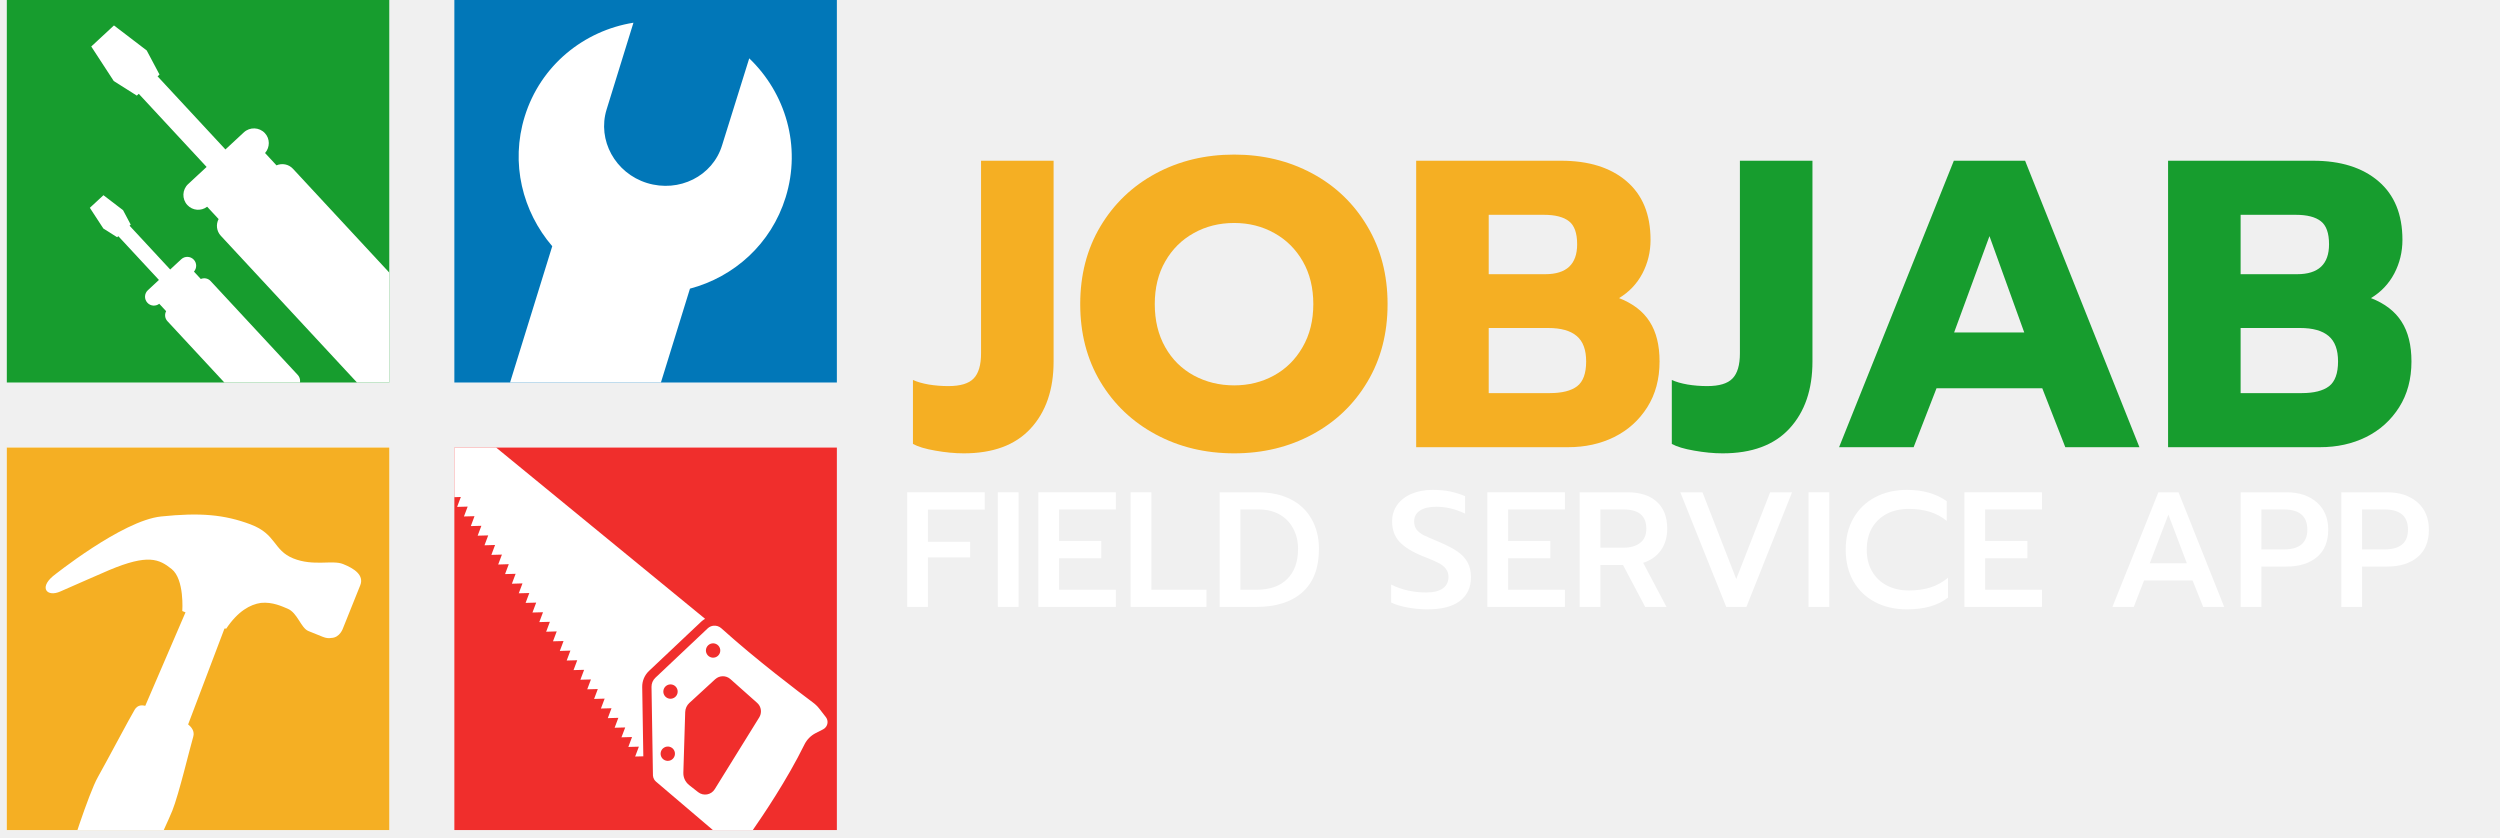
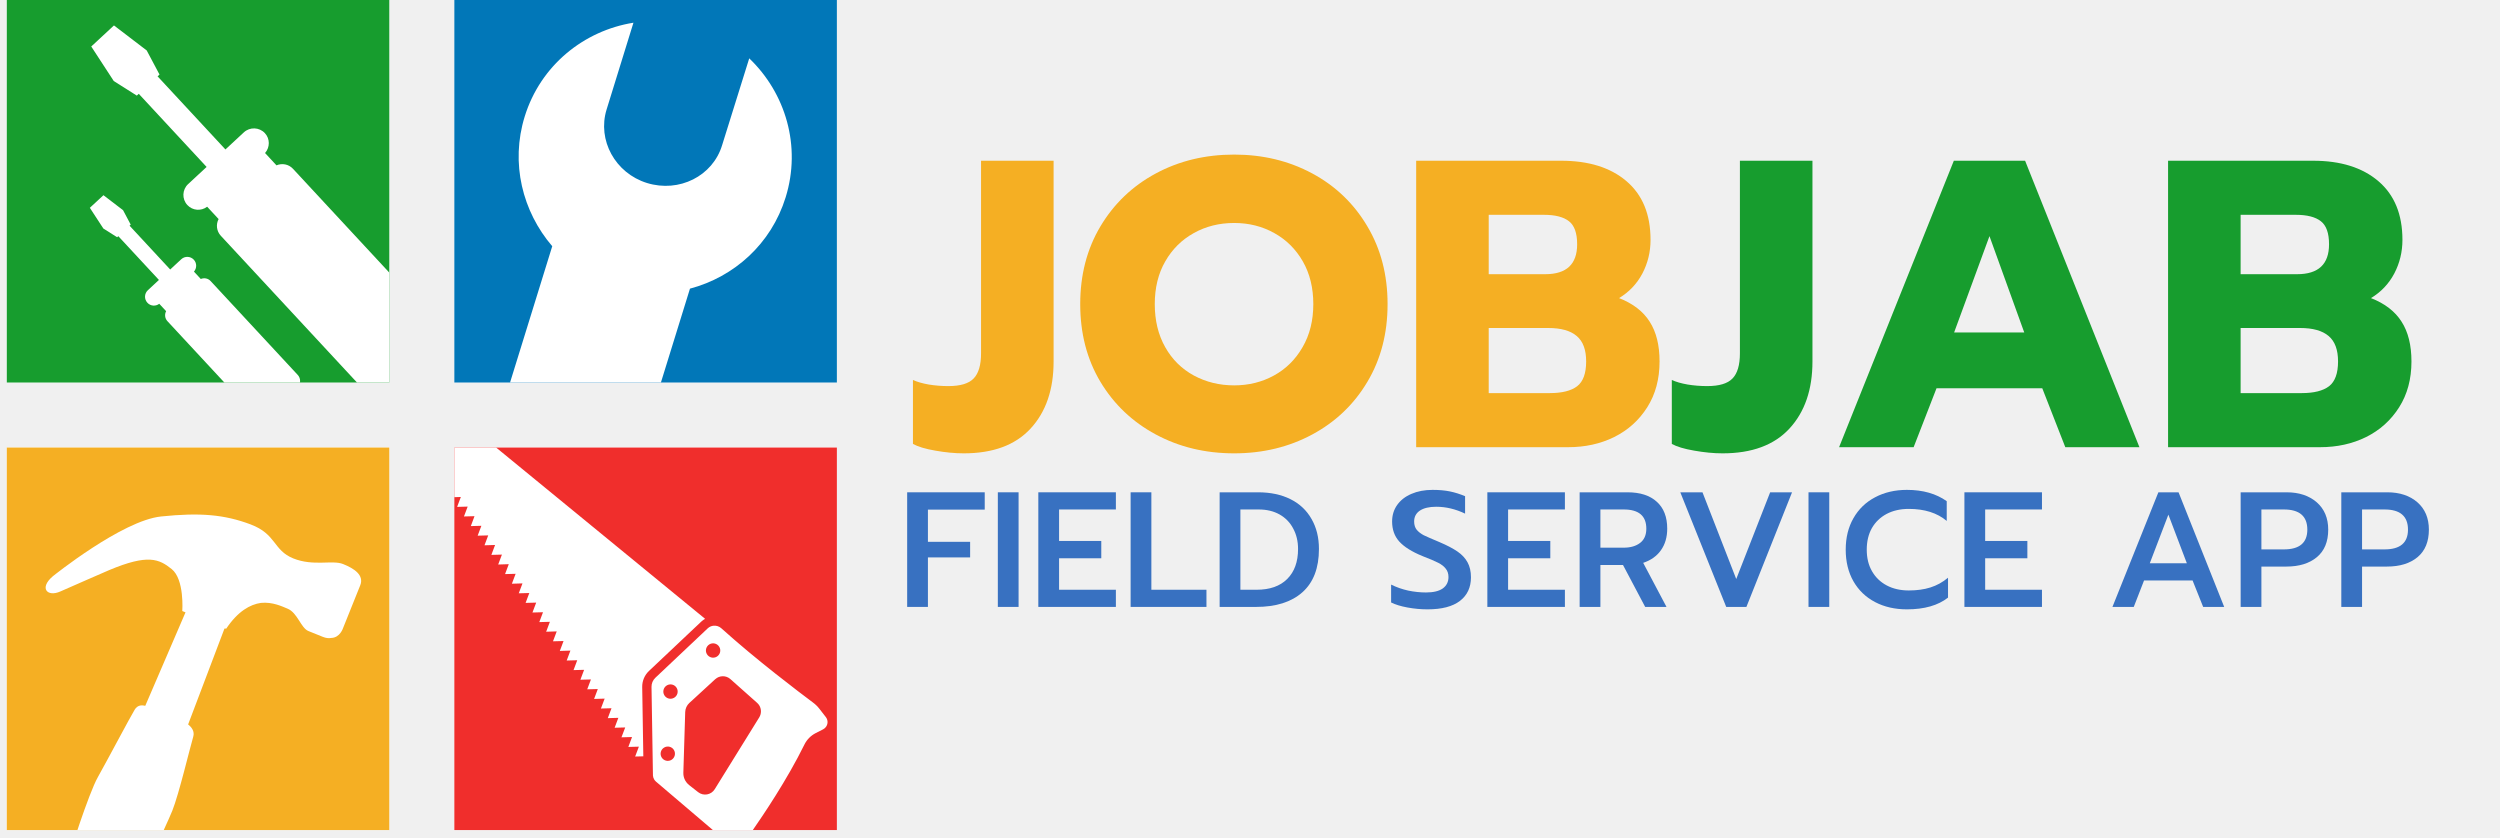
<svg xmlns="http://www.w3.org/2000/svg" width="364" zoomAndPan="magnify" viewBox="0 0 273 91.5" height="122" preserveAspectRatio="xMidYMid meet" version="1.0">
  <defs>
    <g />
-     <clipPath id="f738d61a44">
+     <clipPath id="bf70d36e10">
      <path d="M 49.613 0 L 91.387 0 L 91.387 41.773 L 49.613 41.773 Z M 49.613 0 " clip-rule="nonzero" />
    </clipPath>
-     <clipPath id="25e7f2de68">
+     <clipPath id="92092ec734">
      <path d="M 49.613 2.461 L 86.484 2.461 L 86.484 41.773 L 49.613 41.773 Z M 49.613 2.461 " clip-rule="nonzero" />
    </clipPath>
-     <clipPath id="2f618262ce">
+     <clipPath id="a67411210c">
      <path d="M 61.234 0 L 89.734 8.82 L 57.242 113.809 L 28.742 104.984 Z M 61.234 0 " clip-rule="nonzero" />
    </clipPath>
-     <clipPath id="e35b6fd6f6">
+     <clipPath id="01a7e67e5c">
      <path d="M 52.754 96.418 L 50.883 102.461 L 44.715 103.871 L 40.422 99.227 L 42.293 93.18 L 48.457 91.777 Z M 78.855 15.855 C 77.828 19.234 74.16 21.066 70.652 19.984 C 67.184 18.91 65.203 15.305 66.242 11.953 L 69.172 2.48 C 63.766 3.348 59.027 7.129 57.297 12.727 C 55.719 17.828 57.059 23.102 60.305 26.887 L 41.734 86.879 C 38.66 88.234 36.16 90.82 35.094 94.266 C 33.133 100.602 36.672 107.344 43.027 109.309 C 49.367 111.273 56.094 107.707 58.055 101.375 C 59.121 97.926 58.496 94.375 56.77 91.531 L 75.344 31.52 C 80.152 30.246 84.215 26.648 85.793 21.547 C 87.527 15.949 85.777 10.16 81.816 6.371 Z M 78.855 15.855 " clip-rule="nonzero" />
    </clipPath>
-     <clipPath id="7490243481">
+     <clipPath id="cb6241b8b6">
      <path d="M 61.234 0 L 89.734 8.82 L 57.242 113.809 L 28.742 104.984 Z M 61.234 0 " clip-rule="nonzero" />
    </clipPath>
-     <clipPath id="fc738c2c1f">
+     <clipPath id="b6d7386c83">
      <path d="M 52.754 96.418 L 50.883 102.461 L 44.715 103.871 L 40.422 99.227 L 42.293 93.18 L 48.457 91.777 Z M 78.855 15.855 C 77.828 19.234 74.16 21.066 70.652 19.984 C 67.184 18.91 65.203 15.305 66.242 11.953 L 69.172 2.48 C 63.766 3.348 59.027 7.129 57.297 12.727 C 55.719 17.828 57.059 23.102 60.305 26.887 L 41.734 86.879 C 38.66 88.234 36.16 90.82 35.094 94.266 C 33.133 100.602 36.672 107.344 43.027 109.309 C 49.367 111.273 56.094 107.707 58.055 101.375 C 59.121 97.926 58.496 94.375 56.77 91.531 L 75.344 31.52 C 80.152 30.246 84.215 26.648 85.793 21.547 C 87.527 15.949 85.777 10.16 81.816 6.371 Z M 78.855 15.855 " clip-rule="nonzero" />
    </clipPath>
-     <clipPath id="02d94054cf">
+     <clipPath id="94c520dd77">
      <path d="M 0.742 0 L 42.512 0 L 42.512 41.773 L 0.742 41.773 Z M 0.742 0 " clip-rule="nonzero" />
    </clipPath>
-     <clipPath id="cb24bef65d">
+     <clipPath id="9f657ca582">
      <path d="M 9.938 2.754 L 42.512 2.754 L 42.512 41.773 L 9.938 41.773 Z M 9.938 2.754 " clip-rule="nonzero" />
    </clipPath>
-     <clipPath id="8911257618">
+     <clipPath id="837480caa8">
      <path d="M 6.973 7.852 L 15.438 0 L 49.273 36.469 L 40.809 44.324 Z M 6.973 7.852 " clip-rule="nonzero" />
    </clipPath>
-     <clipPath id="fe99f72484">
+     <clipPath id="dc4ac8c92b">
      <path d="M 47.879 35.555 L 31.992 18.43 C 31.52 17.922 30.797 17.797 30.191 18.055 L 28.945 16.711 C 29.488 16.09 29.496 15.152 28.926 14.539 C 28.312 13.883 27.289 13.844 26.629 14.453 L 24.617 16.32 L 17.207 8.336 L 17.418 8.141 L 16.02 5.508 L 12.445 2.777 L 10.172 4.883 L 9.965 5.078 L 12.422 8.848 L 14.941 10.441 L 15.148 10.25 L 15.152 10.242 L 22.562 18.23 L 20.547 20.098 C 19.891 20.707 19.848 21.734 20.461 22.391 C 21.031 23.008 21.969 23.074 22.621 22.574 L 23.871 23.922 C 23.566 24.504 23.641 25.234 24.109 25.742 L 39.996 42.863 C 40.594 43.512 41.602 43.547 42.246 42.949 L 47.793 37.801 C 48.438 37.207 48.477 36.199 47.879 35.555 " clip-rule="nonzero" />
    </clipPath>
-     <clipPath id="fa5a5aa04b">
+     <clipPath id="21914c78d2">
      <path d="M 6.973 7.852 L 15.438 0 L 49.273 36.469 L 40.809 44.324 Z M 6.973 7.852 " clip-rule="nonzero" />
    </clipPath>
-     <clipPath id="fdec0cca5a">
+     <clipPath id="318e88fba1">
      <path d="M 47.879 35.555 L 31.992 18.43 C 31.52 17.922 30.797 17.797 30.191 18.055 L 28.945 16.711 C 29.488 16.09 29.496 15.152 28.926 14.539 C 28.312 13.883 27.289 13.844 26.629 14.453 L 24.617 16.32 L 17.207 8.336 L 17.418 8.141 L 16.02 5.508 L 12.445 2.777 L 10.172 4.883 L 9.965 5.078 L 12.422 8.848 L 14.941 10.441 L 15.148 10.25 L 15.152 10.242 L 22.562 18.23 L 20.547 20.098 C 19.891 20.707 19.848 21.734 20.461 22.391 C 21.031 23.008 21.969 23.074 22.621 22.574 L 23.871 23.922 C 23.566 24.504 23.641 25.234 24.109 25.742 L 39.996 42.863 C 40.594 43.512 41.602 43.547 42.246 42.949 L 47.793 37.801 C 48.438 37.207 48.477 36.199 47.879 35.555 " clip-rule="nonzero" />
    </clipPath>
-     <clipPath id="c3c5871354">
+     <clipPath id="ed8e0b990b">
      <path d="M 9.805 21.309 L 32.824 21.309 L 32.824 41.773 L 9.805 41.773 Z M 9.805 21.309 " clip-rule="nonzero" />
    </clipPath>
-     <clipPath id="3406b96394">
+     <clipPath id="3474a951ad">
      <path d="M 8.02 24.355 L 13.086 19.652 L 33.352 41.492 L 28.281 46.195 Z M 8.02 24.355 " clip-rule="nonzero" />
    </clipPath>
-     <clipPath id="6be4e18330">
+     <clipPath id="09aa69301c">
      <path d="M 32.516 40.945 L 23 30.691 C 22.719 30.387 22.285 30.312 21.926 30.465 L 21.18 29.66 C 21.504 29.289 21.508 28.73 21.164 28.359 C 20.801 27.969 20.184 27.945 19.793 28.309 L 18.586 29.43 L 14.148 24.645 L 14.273 24.527 L 13.438 22.953 L 11.297 21.316 L 9.934 22.578 L 9.812 22.695 L 11.285 24.953 L 12.793 25.906 L 12.914 25.793 L 12.918 25.789 L 17.355 30.57 L 16.148 31.691 C 15.754 32.055 15.73 32.668 16.098 33.062 C 16.438 33.434 17 33.473 17.391 33.172 L 18.141 33.98 C 17.957 34.328 18 34.766 18.281 35.07 L 27.797 45.324 C 28.152 45.711 28.758 45.734 29.145 45.375 L 32.465 42.293 C 32.852 41.934 32.875 41.332 32.516 40.945 " clip-rule="nonzero" />
    </clipPath>
-     <clipPath id="2142af9763">
+     <clipPath id="0ba847358b">
      <path d="M 8.02 24.355 L 13.086 19.652 L 33.352 41.492 L 28.281 46.195 Z M 8.02 24.355 " clip-rule="nonzero" />
    </clipPath>
-     <clipPath id="c09b45e0c8">
+     <clipPath id="0d14a19c23">
      <path d="M 32.516 40.945 L 23 30.691 C 22.719 30.387 22.285 30.312 21.926 30.465 L 21.18 29.66 C 21.504 29.289 21.508 28.73 21.164 28.359 C 20.801 27.969 20.184 27.945 19.793 28.309 L 18.586 29.43 L 14.148 24.645 L 14.273 24.527 L 13.438 22.953 L 11.297 21.316 L 9.934 22.578 L 9.812 22.695 L 11.285 24.953 L 12.793 25.906 L 12.914 25.793 L 12.918 25.789 L 17.355 30.57 L 16.148 31.691 C 15.754 32.055 15.73 32.668 16.098 33.062 C 16.438 33.434 17 33.473 17.391 33.172 L 18.141 33.98 C 17.957 34.328 18 34.766 18.281 35.07 L 27.797 45.324 C 28.152 45.711 28.758 45.734 29.145 45.375 L 32.465 42.293 C 32.852 41.934 32.875 41.332 32.516 40.945 " clip-rule="nonzero" />
    </clipPath>
-     <clipPath id="2bbd006bdc">
+     <clipPath id="8e0660cc79">
      <path d="M 49.613 48.871 L 91.387 48.871 L 91.387 90.645 L 49.613 90.645 Z M 49.613 48.871 " clip-rule="nonzero" />
    </clipPath>
-     <clipPath id="617362f4fd">
+     <clipPath id="a1714ba3b1">
      <path d="M 49.613 48.871 L 77 48.871 L 77 82.625 L 49.613 82.625 Z M 49.613 48.871 " clip-rule="nonzero" />
    </clipPath>
-     <clipPath id="4ab94609a5">
+     <clipPath id="73def3bade">
      <path d="M 108.566 21.773 L 115.082 109.586 L 27.27 116.102 L 20.754 28.285 Z M 108.566 21.773 " clip-rule="nonzero" />
    </clipPath>
-     <clipPath id="74e1cf8ecf">
+     <clipPath id="3d14bb9746">
      <path d="M 108.566 21.773 L 115.082 109.586 L 27.27 116.102 L 20.754 28.285 Z M 108.566 21.773 " clip-rule="nonzero" />
    </clipPath>
-     <clipPath id="16b886cb33">
+     <clipPath id="64e413f849">
      <path d="M 71.113 68.254 L 90.383 68.254 L 90.383 90.645 L 71.113 90.645 Z M 71.113 68.254 " clip-rule="nonzero" />
    </clipPath>
-     <clipPath id="59eedd17f8">
+     <clipPath id="dd3411db27">
      <path d="M 108.566 21.773 L 115.082 109.586 L 27.27 116.102 L 20.754 28.285 Z M 108.566 21.773 " clip-rule="nonzero" />
    </clipPath>
-     <clipPath id="3f052e4fd1">
+     <clipPath id="0da85a00da">
      <path d="M 108.566 21.773 L 115.082 109.586 L 27.27 116.102 L 20.754 28.285 Z M 108.566 21.773 " clip-rule="nonzero" />
    </clipPath>
-     <clipPath id="d91b1ef65b">
+     <clipPath id="f237834b77">
      <path d="M 0.742 48.871 L 42.512 48.871 L 42.512 90.645 L 0.742 90.645 Z M 0.742 48.871 " clip-rule="nonzero" />
    </clipPath>
-     <clipPath id="ee949c625b">
+     <clipPath id="309a94a40d">
      <path d="M 2.078 56.113 L 39.508 56.113 L 39.508 90.645 L 2.078 90.645 Z M 2.078 56.113 " clip-rule="nonzero" />
    </clipPath>
-     <clipPath id="d6474c50c1">
+     <clipPath id="f11d4ad9d1">
      <path d="M 10.082 50.57 L 40.086 61.957 L 20.426 113.754 L -9.578 102.367 Z M 10.082 50.57 " clip-rule="nonzero" />
    </clipPath>
-     <clipPath id="a2370e6e1d">
+     <clipPath id="cbe878bd47">
      <path d="M 39.336 63.926 C 39.793 62.781 38.637 62.066 37.465 61.594 C 36.293 61.121 34.23 61.867 32.023 60.977 C 29.816 60.086 30.203 58.328 27.348 57.258 C 24.492 56.188 21.859 55.957 17.598 56.398 C 13.336 56.836 5.766 62.93 5.766 62.93 C 4.246 64.227 5.168 65.223 6.586 64.59 C 7.469 64.191 11.926 62.254 11.926 62.254 C 16.164 60.477 17.367 61.039 18.742 62.137 C 20.16 63.27 19.906 66.727 19.906 66.727 C 19.906 66.727 20.031 66.777 20.258 66.867 L 15.863 77.074 C 15.527 76.984 15.035 76.965 14.715 77.484 C 14.195 78.336 11.723 83.02 10.691 84.852 C 9.656 86.684 7.508 93.535 7.508 93.535 L 6.785 95.785 C 6.059 98.039 3.93 102.312 2.699 104.191 C 1.473 106.07 2.41 106.406 3.348 107.039 C 4.289 107.672 6.348 108.336 8.02 108.926 C 9.691 109.516 10.887 109.062 11.105 107.625 C 11.324 106.188 13.598 100.066 14.066 98.895 C 14.535 97.727 18.105 90.305 18.82 88.52 C 19.539 86.727 20.75 81.621 21.102 80.449 C 21.273 79.871 20.934 79.418 20.543 79.109 L 24.516 68.629 C 24.535 68.637 24.555 68.645 24.578 68.652 C 24.582 68.641 24.59 68.633 24.598 68.621 C 24.633 68.633 24.664 68.648 24.695 68.66 C 25.988 66.73 27.32 66.008 28.488 65.836 C 29.77 65.707 30.832 66.234 31.398 66.465 C 32.488 66.906 32.852 68.574 33.672 68.906 C 34.488 69.234 33.672 68.906 35.238 69.539 C 35.613 69.691 35.918 69.715 36.172 69.664 C 37.133 69.641 37.465 68.582 37.465 68.582 C 37.465 68.582 38.871 65.074 39.332 63.93 " clip-rule="nonzero" />
    </clipPath>
-     <clipPath id="cce8e9d20b">
+     <clipPath id="19f5305460">
      <path d="M 10.082 50.57 L 40.086 61.957 L 20.426 113.754 L -9.578 102.367 Z M 10.082 50.57 " clip-rule="nonzero" />
    </clipPath>
-     <clipPath id="93a27c918e">
+     <clipPath id="9a1f2ce87b">
      <path d="M 39.336 63.926 C 39.793 62.781 38.637 62.066 37.465 61.594 C 36.293 61.121 34.23 61.867 32.023 60.977 C 29.816 60.086 30.203 58.328 27.348 57.258 C 24.492 56.188 21.859 55.957 17.598 56.398 C 13.336 56.836 5.766 62.93 5.766 62.93 C 4.246 64.227 5.168 65.223 6.586 64.59 C 7.469 64.191 11.926 62.254 11.926 62.254 C 16.164 60.477 17.367 61.039 18.742 62.137 C 20.16 63.27 19.906 66.727 19.906 66.727 C 19.906 66.727 20.031 66.777 20.258 66.867 L 15.863 77.074 C 15.527 76.984 15.035 76.965 14.715 77.484 C 14.195 78.336 11.723 83.02 10.691 84.852 C 9.656 86.684 7.508 93.535 7.508 93.535 L 6.785 95.785 C 6.059 98.039 3.93 102.312 2.699 104.191 C 1.473 106.07 2.41 106.406 3.348 107.039 C 4.289 107.672 6.348 108.336 8.02 108.926 C 9.691 109.516 10.887 109.062 11.105 107.625 C 11.324 106.188 13.598 100.066 14.066 98.895 C 14.535 97.727 18.105 90.305 18.82 88.52 C 19.539 86.727 20.75 81.621 21.102 80.449 C 21.273 79.871 20.934 79.418 20.543 79.109 L 24.516 68.629 C 24.535 68.637 24.555 68.645 24.578 68.652 C 24.582 68.641 24.59 68.633 24.598 68.621 C 24.633 68.633 24.664 68.648 24.695 68.66 C 25.988 66.73 27.32 66.008 28.488 65.836 C 29.77 65.707 30.832 66.234 31.398 66.465 C 32.488 66.906 32.852 68.574 33.672 68.906 C 34.488 69.234 33.672 68.906 35.238 69.539 C 35.613 69.691 35.918 69.715 36.172 69.664 C 37.133 69.641 37.465 68.582 37.465 68.582 C 37.465 68.582 38.871 65.074 39.332 63.93 " clip-rule="nonzero" />
    </clipPath>
  </defs>
  <g fill="#f5af23" fill-opacity="1">
    <g transform="translate(99.47466, 48.83316)">
      <g>
        <path d="M 5.766 0.672 C 4.785 0.672 3.75 0.57 2.656 0.375 C 1.57 0.188 0.758 -0.055 0.219 -0.359 L 0.219 -7.344 C 0.664 -7.133 1.238 -6.969 1.938 -6.844 C 2.645 -6.727 3.359 -6.672 4.078 -6.672 C 5.391 -6.672 6.312 -6.945 6.844 -7.5 C 7.383 -8.051 7.656 -8.969 7.656 -10.25 L 7.656 -31.281 L 15.578 -31.281 L 15.578 -9.359 C 15.578 -6.285 14.738 -3.844 13.062 -2.031 C 11.395 -0.227 8.961 0.672 5.766 0.672 Z M 5.766 0.672 " />
      </g>
    </g>
  </g>
  <g fill="#f5af23" fill-opacity="1">
    <g transform="translate(116.8353, 48.83316)">
      <g>
        <path d="M 17.938 0.672 C 14.781 0.672 11.926 -0.016 9.375 -1.391 C 6.82 -2.766 4.805 -4.68 3.328 -7.141 C 1.859 -9.598 1.125 -12.426 1.125 -15.625 C 1.125 -18.812 1.859 -21.641 3.328 -24.109 C 4.805 -26.586 6.82 -28.516 9.375 -29.891 C 11.926 -31.266 14.781 -31.953 17.938 -31.953 C 21.07 -31.953 23.914 -31.266 26.469 -29.891 C 29.02 -28.516 31.023 -26.586 32.484 -24.109 C 33.953 -21.641 34.688 -18.812 34.688 -15.625 C 34.688 -12.426 33.953 -9.598 32.484 -7.141 C 31.023 -4.68 29.02 -2.766 26.469 -1.391 C 23.914 -0.016 21.07 0.672 17.938 0.672 Z M 17.938 -6.75 C 19.52 -6.75 20.969 -7.109 22.281 -7.828 C 23.594 -8.547 24.633 -9.578 25.406 -10.922 C 26.188 -12.266 26.578 -13.832 26.578 -15.625 C 26.578 -17.406 26.195 -18.957 25.438 -20.281 C 24.676 -21.613 23.641 -22.645 22.328 -23.375 C 21.016 -24.113 19.551 -24.484 17.938 -24.484 C 16.301 -24.484 14.828 -24.113 13.516 -23.375 C 12.203 -22.645 11.164 -21.613 10.406 -20.281 C 9.645 -18.957 9.266 -17.406 9.266 -15.625 C 9.266 -13.832 9.645 -12.266 10.406 -10.922 C 11.164 -9.578 12.207 -8.547 13.531 -7.828 C 14.863 -7.109 16.332 -6.75 17.938 -6.75 Z M 17.938 -6.75 " />
      </g>
    </g>
  </g>
  <g fill="#f5af23" fill-opacity="1">
    <g transform="translate(152.6303, 48.83316)">
      <g>
        <path d="M 2.016 -31.281 L 17.859 -31.281 C 20.867 -31.281 23.242 -30.535 24.984 -29.047 C 26.734 -27.555 27.609 -25.422 27.609 -22.641 C 27.609 -21.328 27.312 -20.102 26.719 -18.969 C 26.125 -17.844 25.273 -16.945 24.172 -16.281 C 25.691 -15.688 26.805 -14.828 27.516 -13.703 C 28.234 -12.586 28.594 -11.141 28.594 -9.359 C 28.594 -7.441 28.145 -5.773 27.25 -4.359 C 26.352 -2.941 25.148 -1.859 23.641 -1.109 C 22.141 -0.367 20.461 0 18.609 0 L 2.016 0 Z M 16.109 -18.891 C 18.43 -18.891 19.594 -19.977 19.594 -22.156 C 19.594 -23.375 19.297 -24.211 18.703 -24.672 C 18.109 -25.141 17.195 -25.375 15.969 -25.375 L 9.938 -25.375 L 9.938 -18.891 Z M 16.609 -5.906 C 17.941 -5.906 18.938 -6.156 19.594 -6.656 C 20.25 -7.164 20.578 -8.066 20.578 -9.359 C 20.578 -10.641 20.234 -11.566 19.547 -12.141 C 18.867 -12.723 17.828 -13.016 16.422 -13.016 L 9.938 -13.016 L 9.938 -5.906 Z M 16.609 -5.906 " />
      </g>
    </g>
  </g>
  <g fill="#179d2e" fill-opacity="1">
    <g transform="translate(182.3421, 48.83316)">
      <g>
        <path d="M 5.766 0.672 C 4.785 0.672 3.75 0.57 2.656 0.375 C 1.57 0.188 0.758 -0.055 0.219 -0.359 L 0.219 -7.344 C 0.664 -7.133 1.238 -6.969 1.938 -6.844 C 2.645 -6.727 3.359 -6.672 4.078 -6.672 C 5.391 -6.672 6.312 -6.945 6.844 -7.5 C 7.383 -8.051 7.656 -8.969 7.656 -10.25 L 7.656 -31.281 L 15.578 -31.281 L 15.578 -9.359 C 15.578 -6.285 14.738 -3.844 13.062 -2.031 C 11.395 -0.227 8.961 0.672 5.766 0.672 Z M 5.766 0.672 " />
      </g>
    </g>
  </g>
  <g fill="#179d2e" fill-opacity="1">
    <g transform="translate(199.7028, 48.83316)">
      <g>
        <path d="M 13.656 -31.281 L 21.438 -31.281 L 33.922 0 L 25.828 0 L 23.312 -6.438 L 11.766 -6.438 L 9.266 0 L 1.125 0 Z M 21.344 -12.531 L 17.547 -23.047 L 13.688 -12.531 Z M 21.344 -12.531 " />
      </g>
    </g>
  </g>
  <g fill="#179d2e" fill-opacity="1">
    <g transform="translate(234.7372, 48.83316)">
      <g>
        <path d="M 2.016 -31.281 L 17.859 -31.281 C 20.867 -31.281 23.242 -30.535 24.984 -29.047 C 26.734 -27.555 27.609 -25.422 27.609 -22.641 C 27.609 -21.328 27.312 -20.102 26.719 -18.969 C 26.125 -17.844 25.273 -16.945 24.172 -16.281 C 25.691 -15.688 26.805 -14.828 27.516 -13.703 C 28.234 -12.586 28.594 -11.141 28.594 -9.359 C 28.594 -7.441 28.145 -5.773 27.25 -4.359 C 26.352 -2.941 25.148 -1.859 23.641 -1.109 C 22.141 -0.367 20.461 0 18.609 0 L 2.016 0 Z M 16.109 -18.891 C 18.43 -18.891 19.594 -19.977 19.594 -22.156 C 19.594 -23.375 19.297 -24.211 18.703 -24.672 C 18.109 -25.141 17.195 -25.375 15.969 -25.375 L 9.938 -25.375 L 9.938 -18.891 Z M 16.609 -5.906 C 17.941 -5.906 18.938 -6.156 19.594 -6.656 C 20.25 -7.164 20.578 -8.066 20.578 -9.359 C 20.578 -10.641 20.234 -11.566 19.547 -12.141 C 18.867 -12.723 17.828 -13.016 16.422 -13.016 L 9.938 -13.016 L 9.938 -5.906 Z M 16.609 -5.906 " />
      </g>
    </g>
  </g>
-   <g fill="#ffffff" fill-opacity="1">
+   <g fill="#3871c1" fill-opacity="1">
    <g transform="translate(97.98526, 66.27533)">
      <g>
        <path d="M 1.078 -12.516 L 9.547 -12.516 L 9.547 -10.625 L 3.344 -10.625 L 3.344 -7.109 L 7.953 -7.109 L 7.953 -5.406 L 3.344 -5.406 L 3.344 0 L 1.078 0 Z M 1.078 -12.516 " />
      </g>
    </g>
  </g>
-   <g fill="#ffffff" fill-opacity="1">
+   <g fill="#3871c1" fill-opacity="1">
    <g transform="translate(107.8851, 66.27533)">
      <g>
        <path d="M 1.078 -12.516 L 3.344 -12.516 L 3.344 0 L 1.078 0 Z M 1.078 -12.516 " />
      </g>
    </g>
  </g>
-   <g fill="#ffffff" fill-opacity="1">
+   <g fill="#3871c1" fill-opacity="1">
    <g transform="translate(112.307, 66.27533)">
      <g>
        <path d="M 1.078 -12.516 L 9.547 -12.516 L 9.547 -10.641 L 3.344 -10.641 L 3.344 -7.203 L 7.953 -7.203 L 7.953 -5.312 L 3.344 -5.312 L 3.344 -1.875 L 9.547 -1.875 L 9.547 0 L 1.078 0 Z M 1.078 -12.516 " />
      </g>
    </g>
  </g>
-   <g fill="#ffffff" fill-opacity="1">
+   <g fill="#3871c1" fill-opacity="1">
    <g transform="translate(122.3859, 66.27533)">
      <g>
        <path d="M 1.078 -12.516 L 3.344 -12.516 L 3.344 -1.875 L 9.359 -1.875 L 9.359 0 L 1.078 0 Z M 1.078 -12.516 " />
      </g>
    </g>
  </g>
-   <g fill="#ffffff" fill-opacity="1">
+   <g fill="#3871c1" fill-opacity="1">
    <g transform="translate(132.1067, 66.27533)">
      <g>
        <path d="M 1.078 -12.516 L 5.266 -12.516 C 6.629 -12.516 7.812 -12.266 8.812 -11.766 C 9.812 -11.266 10.578 -10.547 11.109 -9.609 C 11.648 -8.68 11.922 -7.586 11.922 -6.328 C 11.922 -4.242 11.316 -2.664 10.109 -1.594 C 8.91 -0.531 7.227 0 5.062 0 L 1.078 0 Z M 5.109 -1.875 C 6.555 -1.875 7.672 -2.266 8.453 -3.047 C 9.242 -3.828 9.641 -4.922 9.641 -6.328 C 9.641 -7.172 9.461 -7.914 9.109 -8.562 C 8.766 -9.219 8.27 -9.727 7.625 -10.094 C 6.977 -10.457 6.219 -10.641 5.344 -10.641 L 3.344 -10.641 L 3.344 -1.875 Z M 5.109 -1.875 " />
      </g>
    </g>
  </g>
-   <g fill="#ffffff" fill-opacity="1">
+   <g fill="#3871c1" fill-opacity="1">
    <g transform="translate(144.7456, 66.27533)">
      <g />
    </g>
  </g>
-   <g fill="#ffffff" fill-opacity="1">
+   <g fill="#3871c1" fill-opacity="1">
    <g transform="translate(151.1904, 66.27533)">
      <g>
        <path d="M 4.688 0.266 C 3.945 0.266 3.219 0.195 2.5 0.062 C 1.781 -0.07 1.188 -0.254 0.719 -0.484 L 0.719 -2.438 C 1.312 -2.145 1.938 -1.926 2.594 -1.781 C 3.25 -1.645 3.895 -1.578 4.531 -1.578 C 5.332 -1.578 5.941 -1.723 6.359 -2.016 C 6.773 -2.316 6.984 -2.734 6.984 -3.266 C 6.984 -3.629 6.883 -3.93 6.688 -4.172 C 6.5 -4.422 6.219 -4.641 5.844 -4.828 C 5.477 -5.016 4.914 -5.254 4.156 -5.547 C 2.988 -6.023 2.141 -6.555 1.609 -7.141 C 1.086 -7.723 0.828 -8.453 0.828 -9.328 C 0.828 -10.004 1.008 -10.602 1.375 -11.125 C 1.75 -11.656 2.27 -12.062 2.938 -12.344 C 3.602 -12.633 4.375 -12.781 5.25 -12.781 C 5.969 -12.781 6.602 -12.723 7.156 -12.609 C 7.707 -12.492 8.254 -12.32 8.797 -12.094 L 8.797 -10.188 C 7.754 -10.688 6.703 -10.938 5.641 -10.938 C 4.879 -10.938 4.285 -10.797 3.859 -10.516 C 3.441 -10.234 3.234 -9.836 3.234 -9.328 C 3.234 -8.961 3.328 -8.66 3.516 -8.422 C 3.711 -8.191 3.969 -7.992 4.281 -7.828 C 4.602 -7.672 5.176 -7.422 6 -7.078 C 6.832 -6.723 7.488 -6.379 7.969 -6.047 C 8.457 -5.711 8.82 -5.32 9.062 -4.875 C 9.312 -4.426 9.438 -3.879 9.438 -3.234 C 9.438 -2.129 9.035 -1.27 8.234 -0.656 C 7.43 -0.039 6.25 0.266 4.688 0.266 Z M 4.688 0.266 " />
      </g>
    </g>
  </g>
-   <g fill="#ffffff" fill-opacity="1">
+   <g fill="#3871c1" fill-opacity="1">
    <g transform="translate(161.3409, 66.27533)">
      <g>
        <path d="M 1.078 -12.516 L 9.547 -12.516 L 9.547 -10.641 L 3.344 -10.641 L 3.344 -7.203 L 7.953 -7.203 L 7.953 -5.312 L 3.344 -5.312 L 3.344 -1.875 L 9.547 -1.875 L 9.547 0 L 1.078 0 Z M 1.078 -12.516 " />
      </g>
    </g>
  </g>
-   <g fill="#ffffff" fill-opacity="1">
+   <g fill="#3871c1" fill-opacity="1">
    <g transform="translate(171.4198, 66.27533)">
      <g>
        <path d="M 1.078 -12.516 L 6.297 -12.516 C 7.68 -12.516 8.75 -12.172 9.5 -11.484 C 10.258 -10.805 10.641 -9.828 10.641 -8.547 C 10.641 -7.617 10.41 -6.832 9.953 -6.188 C 9.504 -5.551 8.859 -5.094 8.016 -4.812 L 10.562 0 L 8.234 0 L 5.812 -4.578 L 3.344 -4.578 L 3.344 0 L 1.078 0 Z M 5.891 -6.469 C 6.629 -6.469 7.223 -6.641 7.672 -6.984 C 8.129 -7.328 8.359 -7.848 8.359 -8.547 C 8.359 -9.941 7.535 -10.641 5.891 -10.641 L 3.344 -10.641 L 3.344 -6.469 Z M 5.891 -6.469 " />
      </g>
    </g>
  </g>
-   <g fill="#ffffff" fill-opacity="1">
+   <g fill="#3871c1" fill-opacity="1">
    <g transform="translate(182.7697, 66.27533)">
      <g>
        <path d="M 0.719 -12.516 L 3.141 -12.516 L 6.828 -3.047 L 10.531 -12.516 L 12.922 -12.516 L 7.938 0 L 5.734 0 Z M 0.719 -12.516 " />
      </g>
    </g>
  </g>
-   <g fill="#ffffff" fill-opacity="1">
+   <g fill="#3871c1" fill-opacity="1">
    <g transform="translate(196.4111, 66.27533)">
      <g>
        <path d="M 1.078 -12.516 L 3.344 -12.516 L 3.344 0 L 1.078 0 Z M 1.078 -12.516 " />
      </g>
    </g>
  </g>
-   <g fill="#ffffff" fill-opacity="1">
+   <g fill="#3871c1" fill-opacity="1">
    <g transform="translate(200.8329, 66.27533)">
      <g>
        <path d="M 7.406 0.266 C 6.094 0.266 4.93 0 3.922 -0.531 C 2.91 -1.062 2.125 -1.816 1.562 -2.797 C 1 -3.785 0.719 -4.938 0.719 -6.25 C 0.719 -7.562 1 -8.707 1.562 -9.688 C 2.125 -10.676 2.91 -11.438 3.922 -11.969 C 4.93 -12.508 6.094 -12.781 7.406 -12.781 C 9.145 -12.781 10.594 -12.367 11.75 -11.547 L 11.75 -9.391 C 10.707 -10.266 9.328 -10.703 7.609 -10.703 C 6.691 -10.703 5.883 -10.52 5.188 -10.156 C 4.5 -9.789 3.961 -9.273 3.578 -8.609 C 3.203 -7.941 3.016 -7.156 3.016 -6.25 C 3.016 -5.344 3.207 -4.555 3.594 -3.891 C 3.977 -3.223 4.516 -2.707 5.203 -2.344 C 5.898 -1.977 6.703 -1.797 7.609 -1.797 C 8.492 -1.797 9.281 -1.906 9.969 -2.125 C 10.664 -2.344 11.305 -2.695 11.891 -3.188 L 11.891 -1.016 C 10.797 -0.16 9.301 0.266 7.406 0.266 Z M 7.406 0.266 " />
      </g>
    </g>
  </g>
-   <g fill="#ffffff" fill-opacity="1">
+   <g fill="#3871c1" fill-opacity="1">
    <g transform="translate(213.436, 66.27533)">
      <g>
        <path d="M 1.078 -12.516 L 9.547 -12.516 L 9.547 -10.641 L 3.344 -10.641 L 3.344 -7.203 L 7.953 -7.203 L 7.953 -5.312 L 3.344 -5.312 L 3.344 -1.875 L 9.547 -1.875 L 9.547 0 L 1.078 0 Z M 1.078 -12.516 " />
      </g>
    </g>
  </g>
-   <g fill="#ffffff" fill-opacity="1">
+   <g fill="#3871c1" fill-opacity="1">
    <g transform="translate(223.5149, 66.27533)">
      <g />
    </g>
  </g>
-   <g fill="#ffffff" fill-opacity="1">
+   <g fill="#3871c1" fill-opacity="1">
    <g transform="translate(229.9597, 66.27533)">
      <g>
        <path d="M 5.734 -12.516 L 7.938 -12.516 L 12.922 0 L 10.625 0 L 9.469 -2.891 L 4.172 -2.891 L 3.047 0 L 0.719 0 Z M 8.844 -4.766 L 6.828 -10.078 L 4.797 -4.766 Z M 8.844 -4.766 " />
      </g>
    </g>
  </g>
-   <g fill="#ffffff" fill-opacity="1">
+   <g fill="#3871c1" fill-opacity="1">
    <g transform="translate(243.6011, 66.27533)">
      <g>
        <path d="M 1.078 -12.516 L 6.094 -12.516 C 7.457 -12.516 8.555 -12.148 9.391 -11.422 C 10.223 -10.691 10.641 -9.695 10.641 -8.438 C 10.641 -7.125 10.227 -6.125 9.406 -5.438 C 8.582 -4.75 7.469 -4.406 6.062 -4.406 L 3.344 -4.406 L 3.344 0 L 1.078 0 Z M 5.797 -6.281 C 7.504 -6.281 8.359 -7 8.359 -8.438 C 8.359 -9.906 7.504 -10.641 5.797 -10.641 L 3.344 -10.641 L 3.344 -6.281 Z M 5.797 -6.281 " />
      </g>
    </g>
  </g>
-   <g fill="#ffffff" fill-opacity="1">
+   <g fill="#3871c1" fill-opacity="1">
    <g transform="translate(254.593, 66.27533)">
      <g>
        <path d="M 1.078 -12.516 L 6.094 -12.516 C 7.457 -12.516 8.555 -12.148 9.391 -11.422 C 10.223 -10.691 10.641 -9.695 10.641 -8.438 C 10.641 -7.125 10.227 -6.125 9.406 -5.438 C 8.582 -4.75 7.469 -4.406 6.062 -4.406 L 3.344 -4.406 L 3.344 0 L 1.078 0 Z M 5.797 -6.281 C 7.504 -6.281 8.359 -7 8.359 -8.438 C 8.359 -9.906 7.504 -10.641 5.797 -10.641 L 3.344 -10.641 L 3.344 -6.281 Z M 5.797 -6.281 " />
      </g>
    </g>
  </g>
-   <g clip-path="url(#f738d61a44)">
+   <g clip-path="url(#bf70d36e10)">
    <path fill="#ffffff" d="M 45.438 -4.176 L 95.562 -4.176 L 95.562 45.949 L 45.438 45.949 Z M 45.438 -4.176 " fill-opacity="1" fill-rule="nonzero" />
    <path fill="#ffffff" d="M 45.438 -4.176 L 95.562 -4.176 L 95.562 45.949 L 45.438 45.949 Z M 45.438 -4.176 " fill-opacity="1" fill-rule="nonzero" />
    <path fill="#0177b8" d="M 40.426 -9.191 L 100.574 -9.191 L 100.574 50.961 L 40.426 50.961 Z M 40.426 -9.191 " fill-opacity="1" fill-rule="nonzero" />
  </g>
-   <g clip-path="url(#25e7f2de68)">
-     <g clip-path="url(#2f618262ce)">
-       <g clip-path="url(#e35b6fd6f6)">
-         <g clip-path="url(#7490243481)">
-           <g clip-path="url(#fc738c2c1f)">
+   <g clip-path="url(#92092ec734)">
+     <g clip-path="url(#a67411210c)">
+       <g clip-path="url(#01a7e67e5c)">
+         <g clip-path="url(#cb6241b8b6)">
+           <g clip-path="url(#b6d7386c83)">
            <path fill="#ffffff" d="M 61.234 0 L 89.734 8.82 L 57.277 113.695 L 28.773 104.875 Z M 61.234 0 " fill-opacity="1" fill-rule="nonzero" />
          </g>
        </g>
      </g>
    </g>
  </g>
-   <g clip-path="url(#02d94054cf)">
+   <g clip-path="url(#94c520dd77)">
    <path fill="#ffffff" d="M -3.434 -4.176 L 46.691 -4.176 L 46.691 45.949 L -3.434 45.949 Z M -3.434 -4.176 " fill-opacity="1" fill-rule="nonzero" />
    <path fill="#ffffff" d="M -3.434 -4.176 L 46.691 -4.176 L 46.691 45.949 L -3.434 45.949 Z M -3.434 -4.176 " fill-opacity="1" fill-rule="nonzero" />
    <path fill="#179d2e" d="M -8.449 -9.191 L 51.703 -9.191 L 51.703 50.961 L -8.449 50.961 Z M -8.449 -9.191 " fill-opacity="1" fill-rule="nonzero" />
  </g>
-   <g clip-path="url(#cb24bef65d)">
-     <g clip-path="url(#8911257618)">
-       <g clip-path="url(#fe99f72484)">
-         <g clip-path="url(#fa5a5aa04b)">
-           <g clip-path="url(#fdec0cca5a)">
+   <g clip-path="url(#9f657ca582)">
+     <g clip-path="url(#837480caa8)">
+       <g clip-path="url(#dc4ac8c92b)">
+         <g clip-path="url(#21914c78d2)">
+           <g clip-path="url(#318e88fba1)">
            <path fill="#ffffff" d="M 6.973 7.852 L 15.438 0 L 49.242 36.438 L 40.777 44.289 Z M 6.973 7.852 " fill-opacity="1" fill-rule="nonzero" />
          </g>
        </g>
      </g>
    </g>
  </g>
-   <g clip-path="url(#c3c5871354)">
-     <g clip-path="url(#3406b96394)">
-       <g clip-path="url(#6be4e18330)">
-         <g clip-path="url(#2142af9763)">
-           <g clip-path="url(#c09b45e0c8)">
+   <g clip-path="url(#ed8e0b990b)">
+     <g clip-path="url(#3474a951ad)">
+       <g clip-path="url(#09aa69301c)">
+         <g clip-path="url(#0ba847358b)">
+           <g clip-path="url(#0d14a19c23)">
            <path fill="#ffffff" d="M 8.02 24.355 L 13.086 19.652 L 33.332 41.473 L 28.262 46.176 Z M 8.02 24.355 " fill-opacity="1" fill-rule="nonzero" />
          </g>
        </g>
      </g>
    </g>
  </g>
-   <g clip-path="url(#2bbd006bdc)">
+   <g clip-path="url(#8e0660cc79)">
    <path fill="#ffffff" d="M 45.438 44.695 L 95.562 44.695 L 95.562 94.82 L 45.438 94.82 Z M 45.438 44.695 " fill-opacity="1" fill-rule="nonzero" />
    <path fill="#ffffff" d="M 45.438 44.695 L 95.562 44.695 L 95.562 94.82 L 45.438 94.82 Z M 45.438 44.695 " fill-opacity="1" fill-rule="nonzero" />
    <path fill="#f02e2c" d="M 40.426 39.684 L 100.574 39.684 L 100.574 99.832 L 40.426 99.832 Z M 40.426 39.684 " fill-opacity="1" fill-rule="nonzero" />
  </g>
-   <g clip-path="url(#617362f4fd)">
-     <g clip-path="url(#4ab94609a5)">
-       <g clip-path="url(#74e1cf8ecf)">
+   <g clip-path="url(#a1714ba3b1)">
+     <g clip-path="url(#73def3bade)">
+       <g clip-path="url(#3d14bb9746)">
        <path fill="#ffffff" d="M 47.953 48.48 C 47.641 48.039 47.742 47.43 48.184 47.113 C 48.625 46.801 49.238 46.898 49.555 47.344 C 49.867 47.785 49.766 48.395 49.32 48.711 C 48.883 49.023 48.27 48.922 47.953 48.48 Z M 70.129 75.023 C 70.117 74.363 70.387 73.723 70.871 73.266 L 76.578 67.879 C 76.707 67.762 76.844 67.66 76.996 67.574 L 48.891 44.539 L 45.23 46.695 L 44.68 48.012 L 45.836 47.98 L 45.43 49.059 L 46.582 49.027 L 46.176 50.109 L 47.332 50.078 L 46.926 51.156 L 48.078 51.125 L 47.672 52.207 L 48.828 52.176 L 48.422 53.254 L 49.574 53.223 L 49.168 54.305 L 50.324 54.27 L 49.918 55.352 L 51.07 55.32 L 50.664 56.398 L 51.816 56.367 L 51.414 57.449 L 52.566 57.418 L 52.16 58.496 L 53.312 58.465 L 52.906 59.547 L 54.062 59.512 L 53.656 60.594 L 54.809 60.562 L 54.402 61.645 L 55.559 61.609 L 55.152 62.691 L 56.305 62.66 L 55.898 63.742 L 57.055 63.707 L 56.648 64.789 L 57.801 64.758 L 57.395 65.836 L 58.551 65.805 L 58.145 66.887 L 59.297 66.855 L 58.891 67.934 L 60.047 67.902 L 59.641 68.984 L 60.793 68.949 L 60.387 70.031 L 61.539 70 L 61.133 71.082 L 62.289 71.047 L 61.883 72.129 L 63.035 72.098 L 62.629 73.176 L 63.785 73.145 L 63.379 74.227 L 64.531 74.195 L 64.125 75.273 L 65.281 75.242 L 64.875 76.324 L 66.027 76.289 L 65.621 77.371 L 66.777 77.34 L 66.371 78.422 L 67.523 78.387 L 67.117 79.469 L 68.273 79.438 L 67.863 80.516 L 69.02 80.484 L 68.613 81.566 L 69.766 81.535 L 69.359 82.613 L 70.25 82.59 L 70.129 75.023 " fill-opacity="1" fill-rule="nonzero" />
      </g>
    </g>
  </g>
-   <g clip-path="url(#16b886cb33)">
-     <g clip-path="url(#59eedd17f8)">
-       <g clip-path="url(#3f052e4fd1)">
+   <g clip-path="url(#64e413f849)">
+     <g clip-path="url(#dd3411db27)">
+       <g clip-path="url(#0da85a00da)">
        <path fill="#ffffff" d="M 76.238 86.504 L 75.242 85.723 C 75.078 85.59 74.941 85.434 74.84 85.254 C 74.691 84.996 74.613 84.699 74.621 84.395 L 74.801 78.516 L 74.824 77.754 C 74.836 77.375 75 77.02 75.277 76.762 L 75.68 76.395 L 78.094 74.176 C 78.566 73.742 79.285 73.734 79.762 74.16 L 82.676 76.75 C 82.781 76.84 82.863 76.945 82.93 77.059 C 83.152 77.445 83.156 77.938 82.91 78.336 L 78.047 86.184 C 77.66 86.809 76.816 86.957 76.238 86.504 Z M 72.242 82.695 C 72.027 82.32 72.156 81.844 72.531 81.629 C 72.906 81.41 73.387 81.539 73.602 81.914 C 73.816 82.289 73.688 82.77 73.312 82.984 C 72.938 83.199 72.457 83.07 72.242 82.695 Z M 72.539 75.91 C 72.324 75.535 72.453 75.059 72.828 74.84 C 73.203 74.625 73.684 74.754 73.898 75.129 C 74.113 75.504 73.984 75.984 73.609 76.199 C 73.234 76.414 72.758 76.289 72.539 75.91 Z M 77.191 71.426 C 76.973 71.051 77.105 70.574 77.48 70.355 C 77.855 70.141 78.332 70.27 78.551 70.645 C 78.766 71.02 78.637 71.5 78.262 71.715 C 77.887 71.93 77.406 71.801 77.191 71.426 Z M 82.445 93.367 C 82.57 93.227 82.645 93.051 82.66 92.871 C 82.68 92.688 82.645 92.504 82.555 92.336 L 82.203 91.699 C 82.004 91.336 82.027 90.895 82.262 90.559 C 83.254 89.137 85.949 85.164 87.844 81.301 C 88.109 80.766 88.539 80.328 89.074 80.055 L 89.887 79.641 C 90.02 79.574 90.133 79.473 90.215 79.348 C 90.406 79.066 90.418 78.699 90.25 78.41 C 90.23 78.375 90.207 78.34 90.184 78.309 L 89.477 77.398 C 89.277 77.141 89.043 76.91 88.777 76.715 C 87.379 75.672 82.531 72.012 78.766 68.605 C 78.527 68.391 78.215 68.297 77.914 68.328 C 77.684 68.352 77.457 68.449 77.277 68.621 L 71.57 74.008 C 71.293 74.266 71.141 74.629 71.145 75.008 L 71.301 84.637 C 71.301 84.652 71.301 84.668 71.301 84.684 C 71.312 84.832 71.355 84.977 71.43 85.105 C 71.484 85.199 71.555 85.289 71.641 85.359 L 81.168 93.469 C 81.547 93.793 82.121 93.746 82.445 93.367 " fill-opacity="1" fill-rule="nonzero" />
      </g>
    </g>
  </g>
-   <g clip-path="url(#d91b1ef65b)">
+   <g clip-path="url(#f237834b77)">
    <path fill="#ffffff" d="M -3.434 44.695 L 46.691 44.695 L 46.691 94.82 L -3.434 94.82 Z M -3.434 44.695 " fill-opacity="1" fill-rule="nonzero" />
    <path fill="#ffffff" d="M -3.434 44.695 L 46.691 44.695 L 46.691 94.82 L -3.434 94.82 Z M -3.434 44.695 " fill-opacity="1" fill-rule="nonzero" />
    <path fill="#f5af23" d="M -8.449 39.684 L 51.703 39.684 L 51.703 99.832 L -8.449 99.832 Z M -8.449 39.684 " fill-opacity="1" fill-rule="nonzero" />
  </g>
-   <g clip-path="url(#ee949c625b)">
-     <g clip-path="url(#d6474c50c1)">
-       <g clip-path="url(#a2370e6e1d)">
-         <g clip-path="url(#cce8e9d20b)">
-           <g clip-path="url(#93a27c918e)">
+   <g clip-path="url(#309a94a40d)">
+     <g clip-path="url(#f11d4ad9d1)">
+       <g clip-path="url(#cbe878bd47)">
+         <g clip-path="url(#19f5305460)">
+           <g clip-path="url(#9a1f2ce87b)">
            <path fill="#ffffff" d="M 10.039 50.688 L 40.039 62.074 L 20.426 113.754 L -9.578 102.367 Z M 10.039 50.688 " fill-opacity="1" fill-rule="nonzero" />
          </g>
        </g>
      </g>
    </g>
  </g>
</svg>
